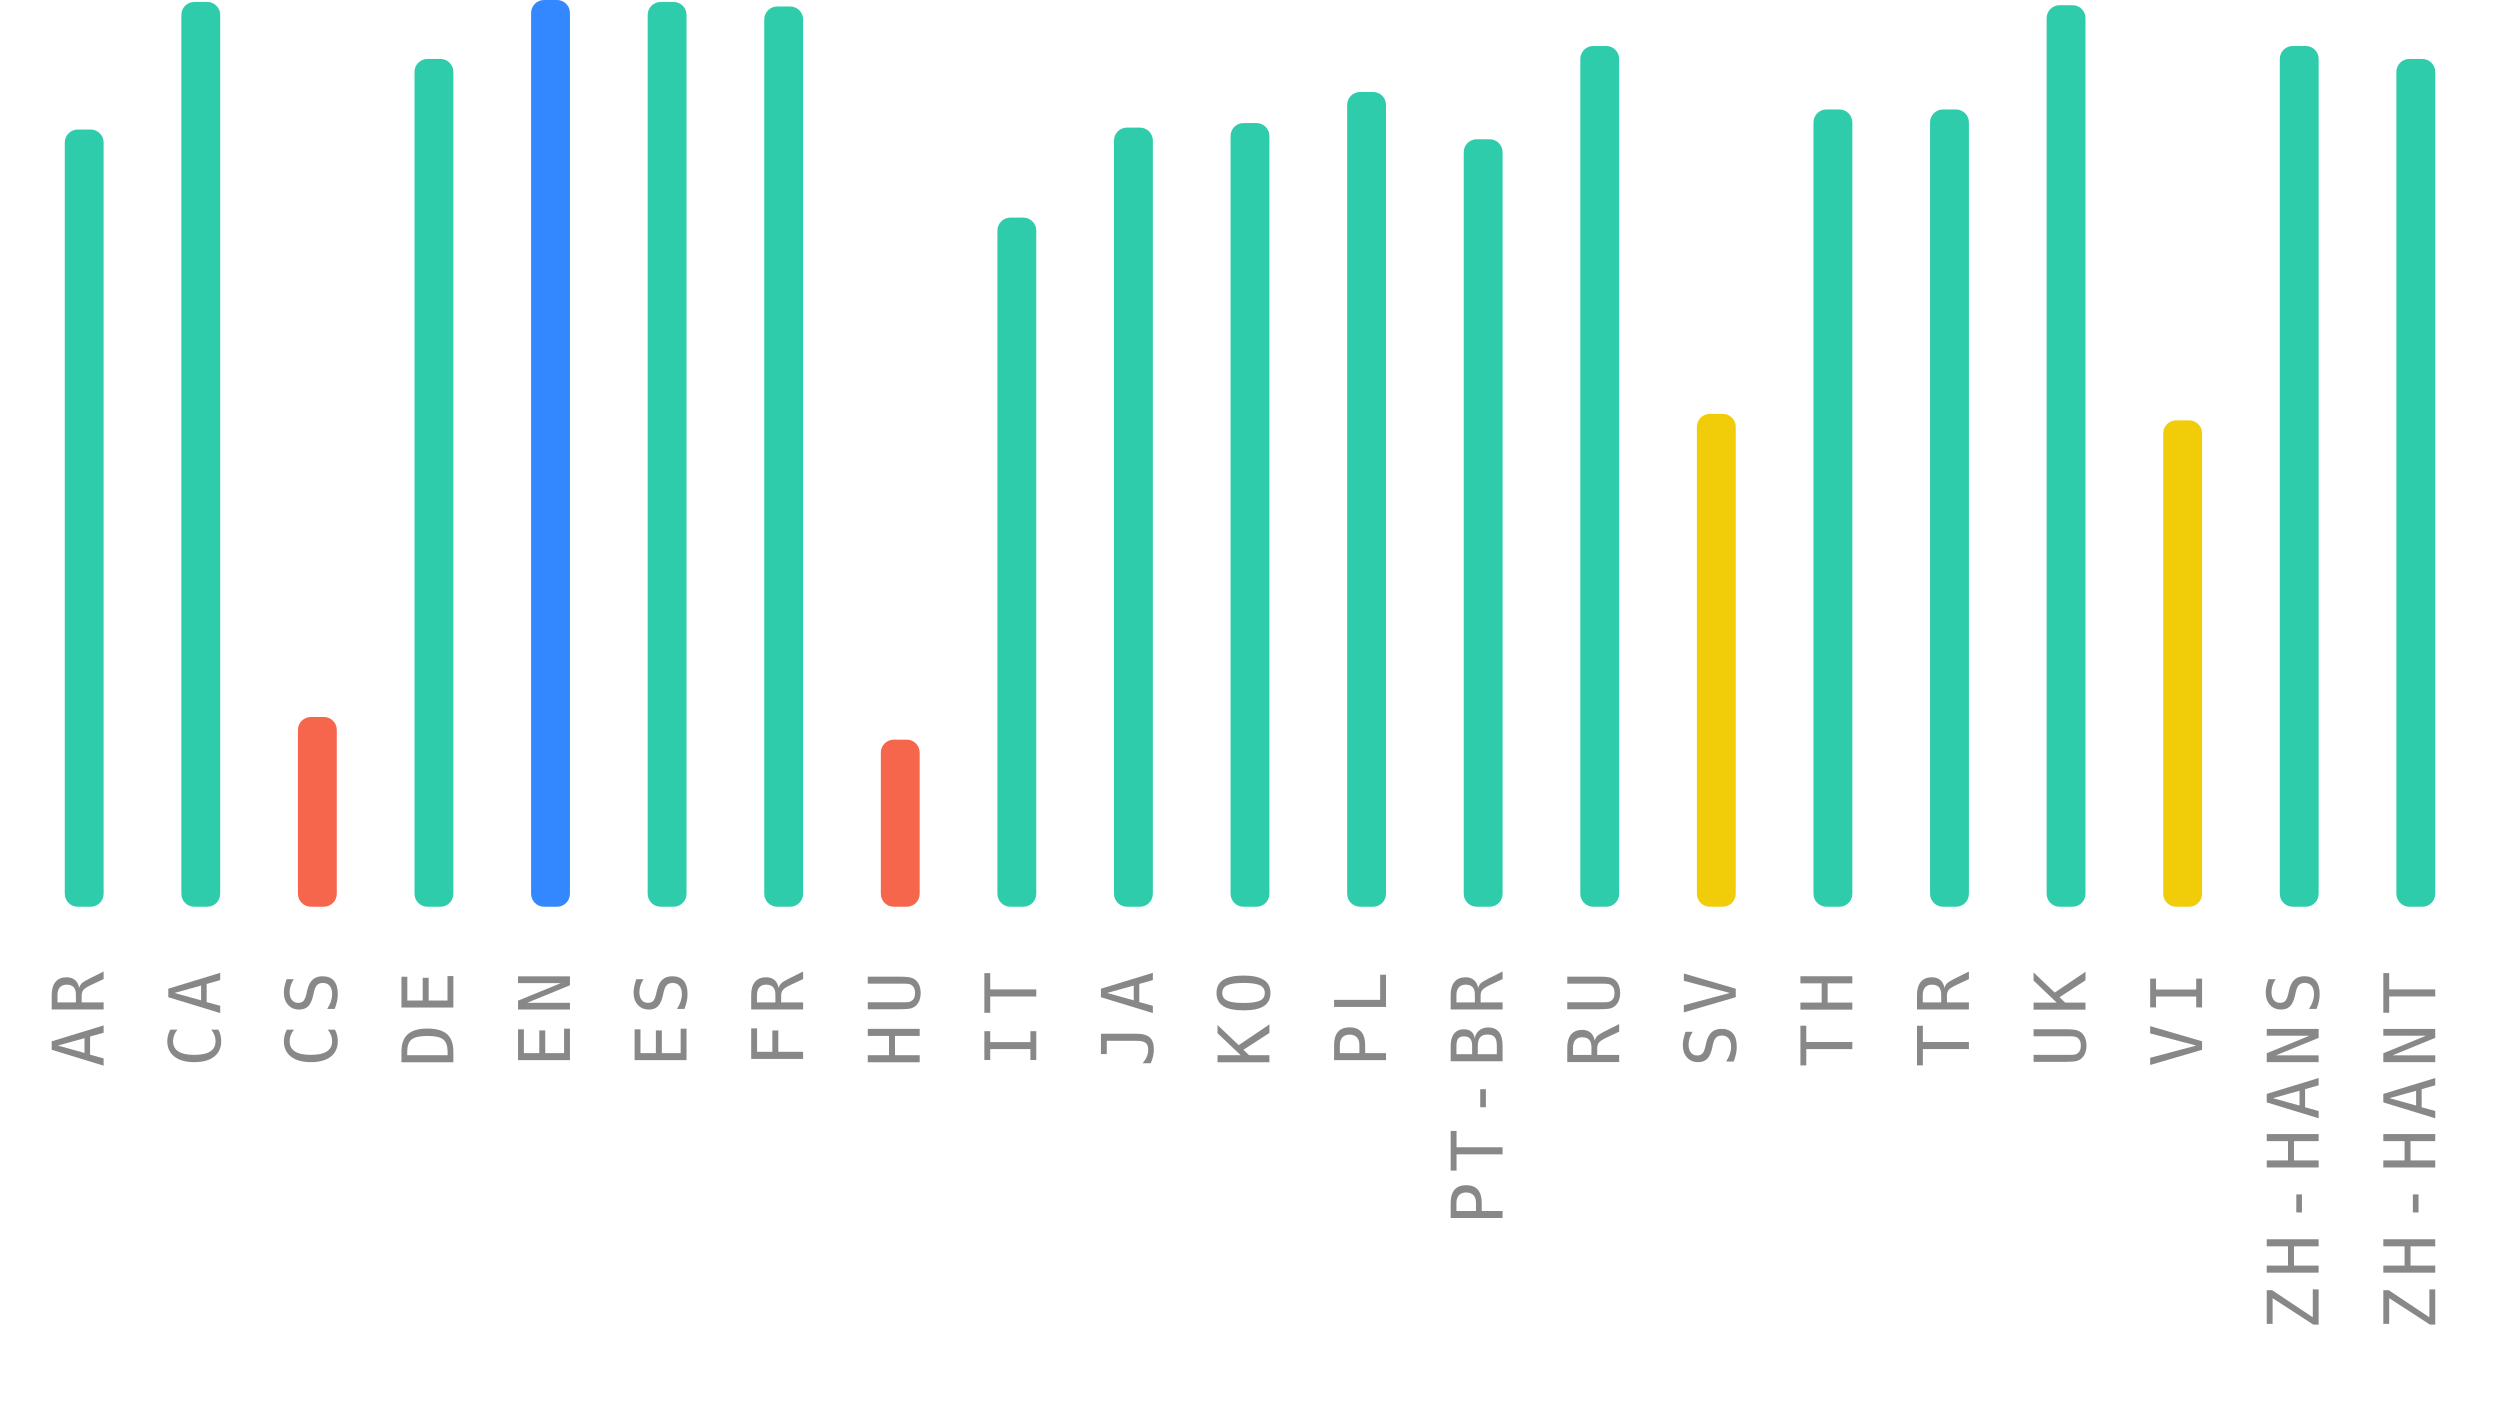
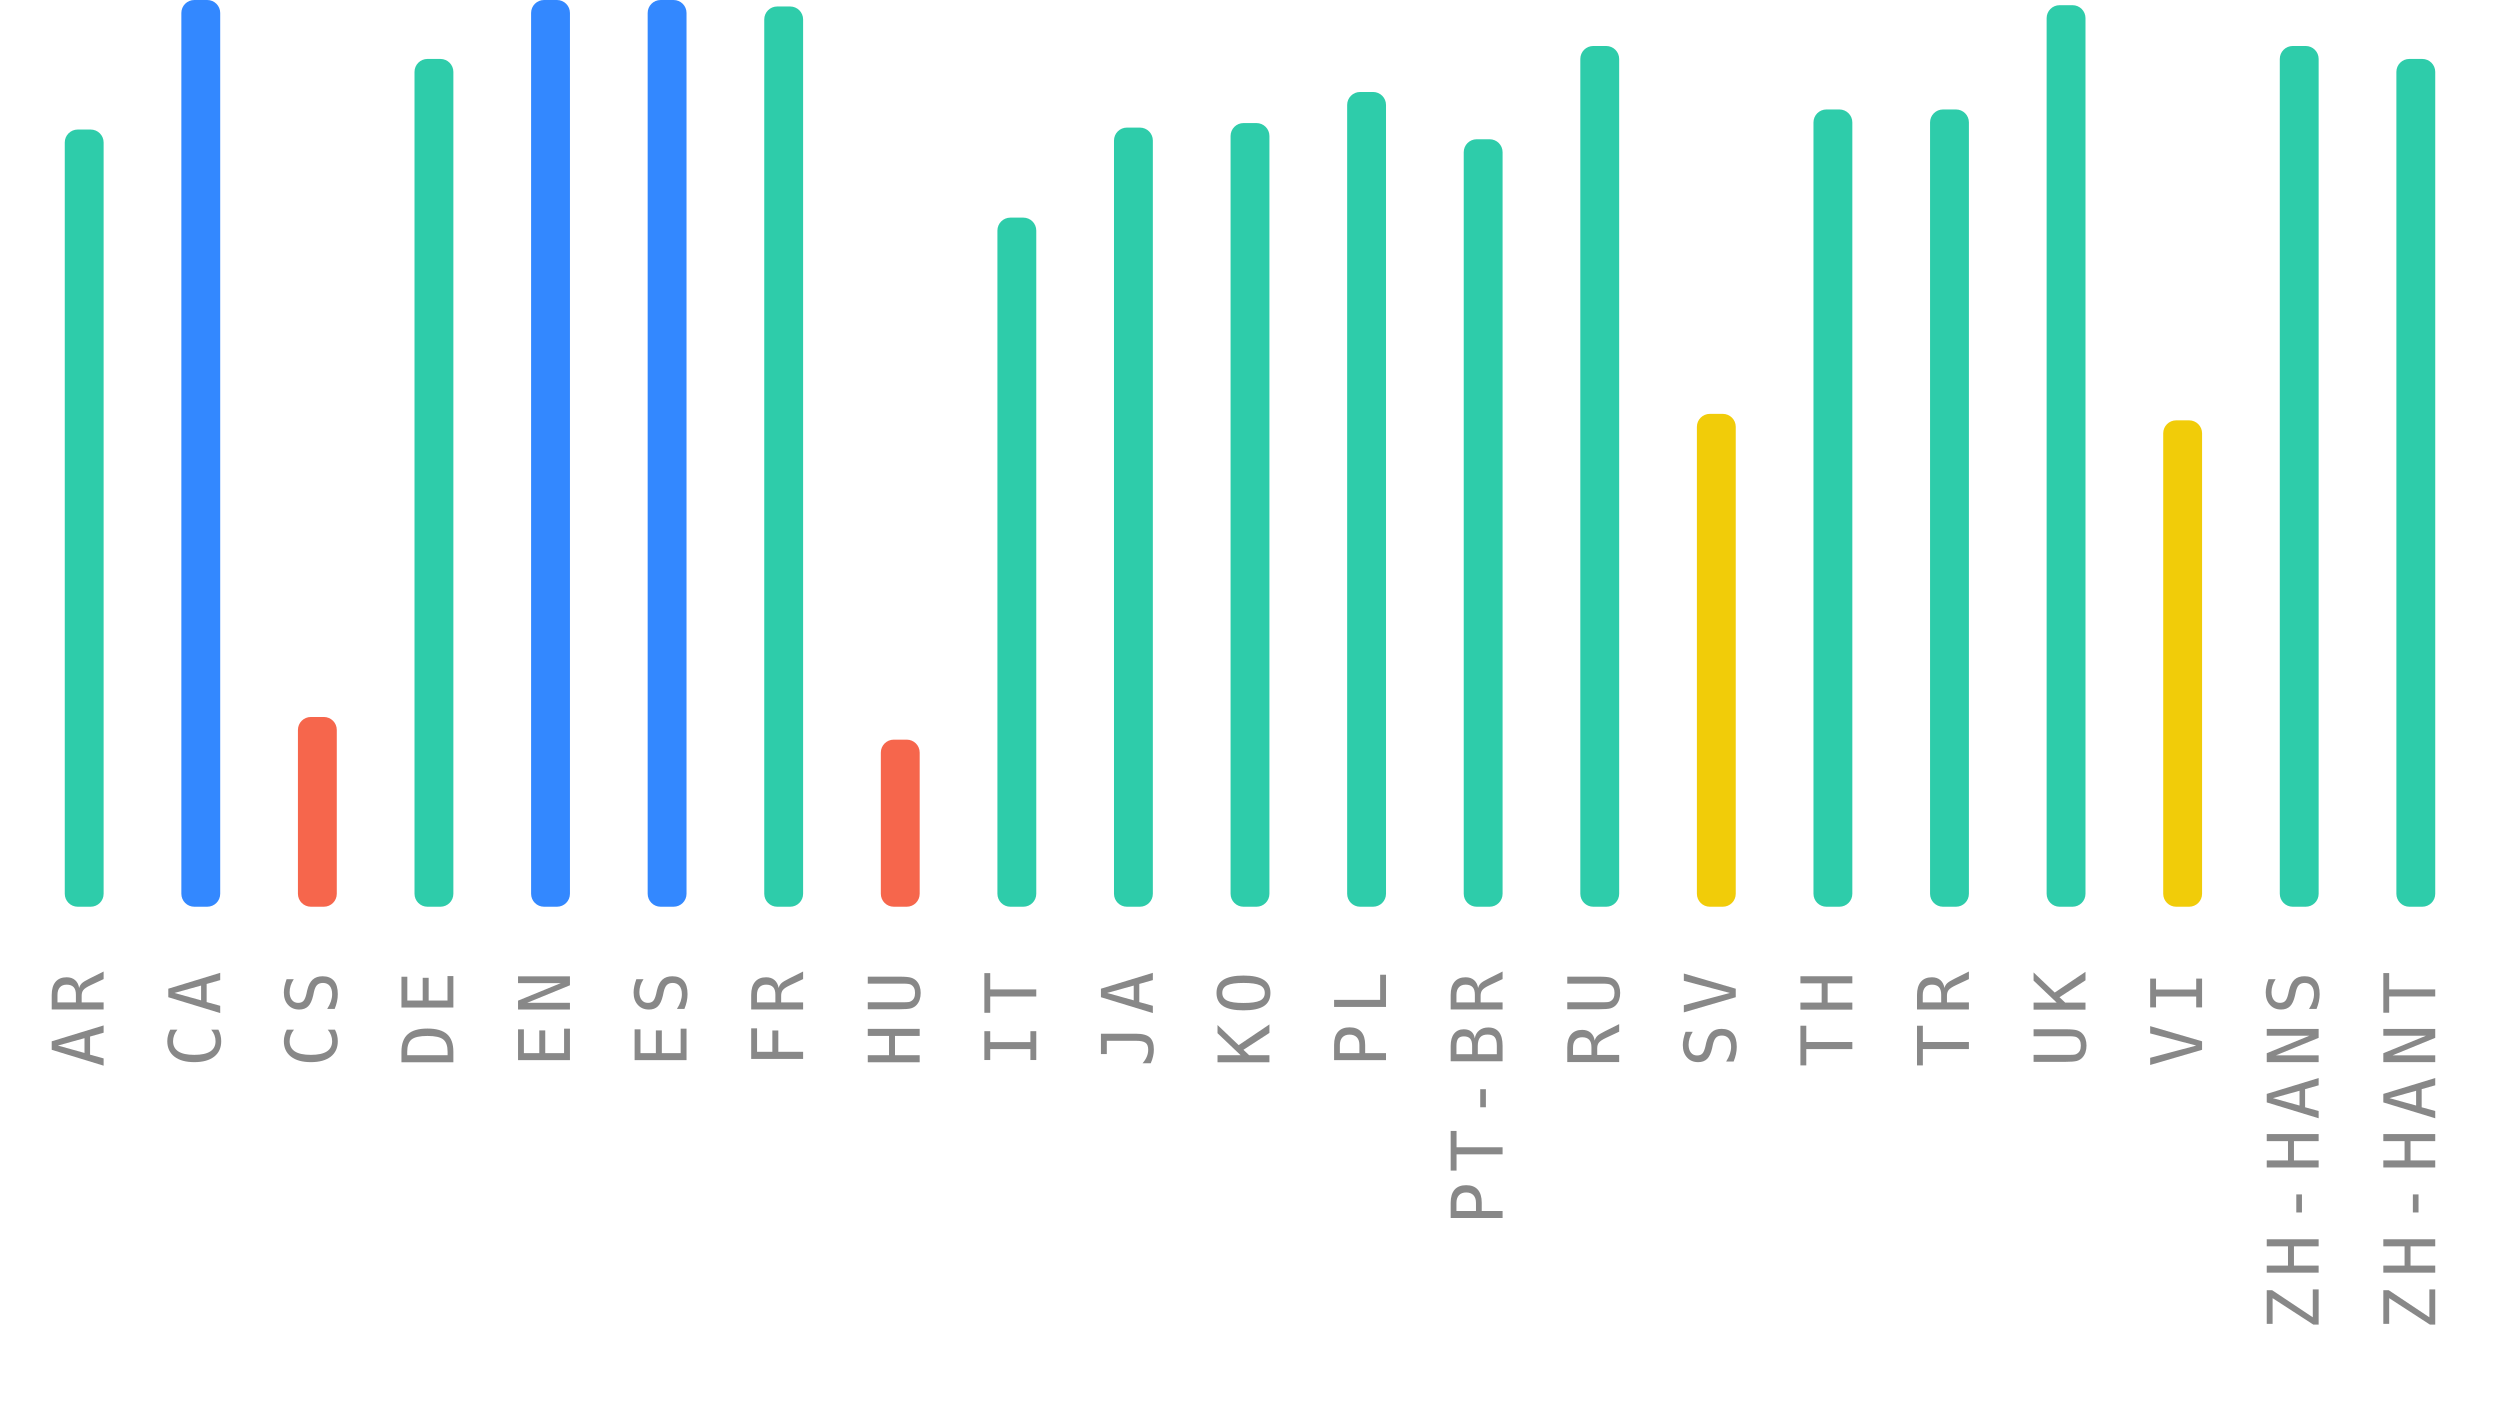
<svg xmlns="http://www.w3.org/2000/svg" width="386" height="220">
  <g>
    <text style="font-size: 11px; font-family: monospace; letter-spacing: 1.5px; fill: #888; text-anchor: end;" x="-150" y="16" transform="rotate(-90)">AR</text>
    <rect style="fill: #2eccaa;" height="120" width="6" rx="2" y="20" x="10" />
    <text style="font-size: 11px; font-family: monospace; letter-spacing: 1.5px; fill: #888; text-anchor: end;" x="-150" y="34" transform="rotate(-90)">CA</text>
-     <rect style="fill: #2eccaa;" height="139.7" width="6" rx="2" y="0.3" x="28" />
+     <rect style="fill: #3388ff;" height="140" width="6" rx="2" y="0" x="28" />
    <text style="font-size: 11px; font-family: monospace; letter-spacing: 1.5px; fill: #888; text-anchor: end;" x="-150" y="52" transform="rotate(-90)">CS</text>
    <rect style="fill: #f6664c;" height="29.3" width="6" rx="2" y="110.7" x="46" />
    <text style="font-size: 11px; font-family: monospace; letter-spacing: 1.5px; fill: #888; text-anchor: end;" x="-150" y="70" transform="rotate(-90)">DE</text>
    <rect style="fill: #2eccaa;" height="130.9" width="6" rx="2" y="9.1" x="64" />
    <text style="font-size: 11px; font-family: monospace; letter-spacing: 1.5px; fill: #888; text-anchor: end;" x="-150" y="88" transform="rotate(-90)">EN</text>
    <rect style="fill: #3388ff;" height="140" width="6" rx="2" y="0" x="82" />
    <text style="font-size: 11px; font-family: monospace; letter-spacing: 1.5px; fill: #888; text-anchor: end;" x="-150" y="106" transform="rotate(-90)">ES</text>
-     <rect style="fill: #2eccaa;" height="139.7" width="6" rx="2" y="0.3" x="100" />
+     <rect style="fill: #3388ff;" height="140" width="6" rx="2" y="0" x="100" />
    <text style="font-size: 11px; font-family: monospace; letter-spacing: 1.5px; fill: #888; text-anchor: end;" x="-150" y="124" transform="rotate(-90)">FR</text>
    <rect style="fill: #2eccaa;" height="139" width="6" rx="2" y="1" x="118" />
    <text style="font-size: 11px; font-family: monospace; letter-spacing: 1.5px; fill: #888; text-anchor: end;" x="-150" y="142" transform="rotate(-90)">HU</text>
    <rect style="fill: #f6664c;" height="25.8" width="6" rx="2" y="114.2" x="136" />
    <text style="font-size: 11px; font-family: monospace; letter-spacing: 1.5px; fill: #888; text-anchor: end;" x="-150" y="160" transform="rotate(-90)">IT</text>
    <rect style="fill: #2eccaa;" height="106.4" width="6" rx="2" y="33.6" x="154" />
    <text style="font-size: 11px; font-family: monospace; letter-spacing: 1.5px; fill: #888; text-anchor: end;" x="-150" y="178" transform="rotate(-90)">JA</text>
    <rect style="fill: #2eccaa;" height="120.3" width="6" rx="2" y="19.7" x="172" />
    <text style="font-size: 11px; font-family: monospace; letter-spacing: 1.5px; fill: #888; text-anchor: end;" x="-150" y="196" transform="rotate(-90)">KO</text>
    <rect style="fill: #2eccaa;" height="121" width="6" rx="2" y="19" x="190" />
    <text style="font-size: 11px; font-family: monospace; letter-spacing: 1.5px; fill: #888; text-anchor: end;" x="-150" y="214" transform="rotate(-90)">PL</text>
    <rect style="fill: #2eccaa;" height="125.8" width="6" rx="2" y="14.2" x="208" />
    <text style="font-size: 11px; font-family: monospace; letter-spacing: 1.5px; fill: #888; text-anchor: end;" x="-150" y="232" transform="rotate(-90)">PT-BR</text>
    <rect style="fill: #2eccaa;" height="118.5" width="6" rx="2" y="21.5" x="226" />
    <text style="font-size: 11px; font-family: monospace; letter-spacing: 1.5px; fill: #888; text-anchor: end;" x="-150" y="250" transform="rotate(-90)">RU</text>
    <rect style="fill: #2eccaa;" height="132.9" width="6" rx="2" y="7.1" x="244" />
    <text style="font-size: 11px; font-family: monospace; letter-spacing: 1.5px; fill: #888; text-anchor: end;" x="-150" y="268" transform="rotate(-90)">SV</text>
    <rect style="fill: #f1cc09;" height="76.1" width="6" rx="2" y="63.9" x="262" />
    <text style="font-size: 11px; font-family: monospace; letter-spacing: 1.5px; fill: #888; text-anchor: end;" x="-150" y="286" transform="rotate(-90)">TH</text>
    <rect style="fill: #2eccaa;" height="123.1" width="6" rx="2" y="16.9" x="280" />
    <text style="font-size: 11px; font-family: monospace; letter-spacing: 1.5px; fill: #888; text-anchor: end;" x="-150" y="304" transform="rotate(-90)">TR</text>
    <rect style="fill: #2eccaa;" height="123.1" width="6" rx="2" y="16.9" x="298" />
    <text style="font-size: 11px; font-family: monospace; letter-spacing: 1.5px; fill: #888; text-anchor: end;" x="-150" y="322" transform="rotate(-90)">UK</text>
    <rect style="fill: #2eccaa;" height="139.2" width="6" rx="2" y="0.8" x="316" />
    <text style="font-size: 11px; font-family: monospace; letter-spacing: 1.5px; fill: #888; text-anchor: end;" x="-150" y="340" transform="rotate(-90)">VI</text>
    <rect style="fill: #f1cc09;" height="75.1" width="6" rx="2" y="64.9" x="334" />
    <text style="font-size: 11px; font-family: monospace; letter-spacing: 1.5px; fill: #888; text-anchor: end;" x="-150" y="358" transform="rotate(-90)">ZH-HANS</text>
    <rect style="fill: #2eccaa;" height="132.9" width="6" rx="2" y="7.1" x="352" />
    <text style="font-size: 11px; font-family: monospace; letter-spacing: 1.5px; fill: #888; text-anchor: end;" x="-150" y="376" transform="rotate(-90)">ZH-HANT</text>
    <rect style="fill: #2eccaa;" height="130.9" width="6" rx="2" y="9.1" x="370" />
  </g>
</svg>
